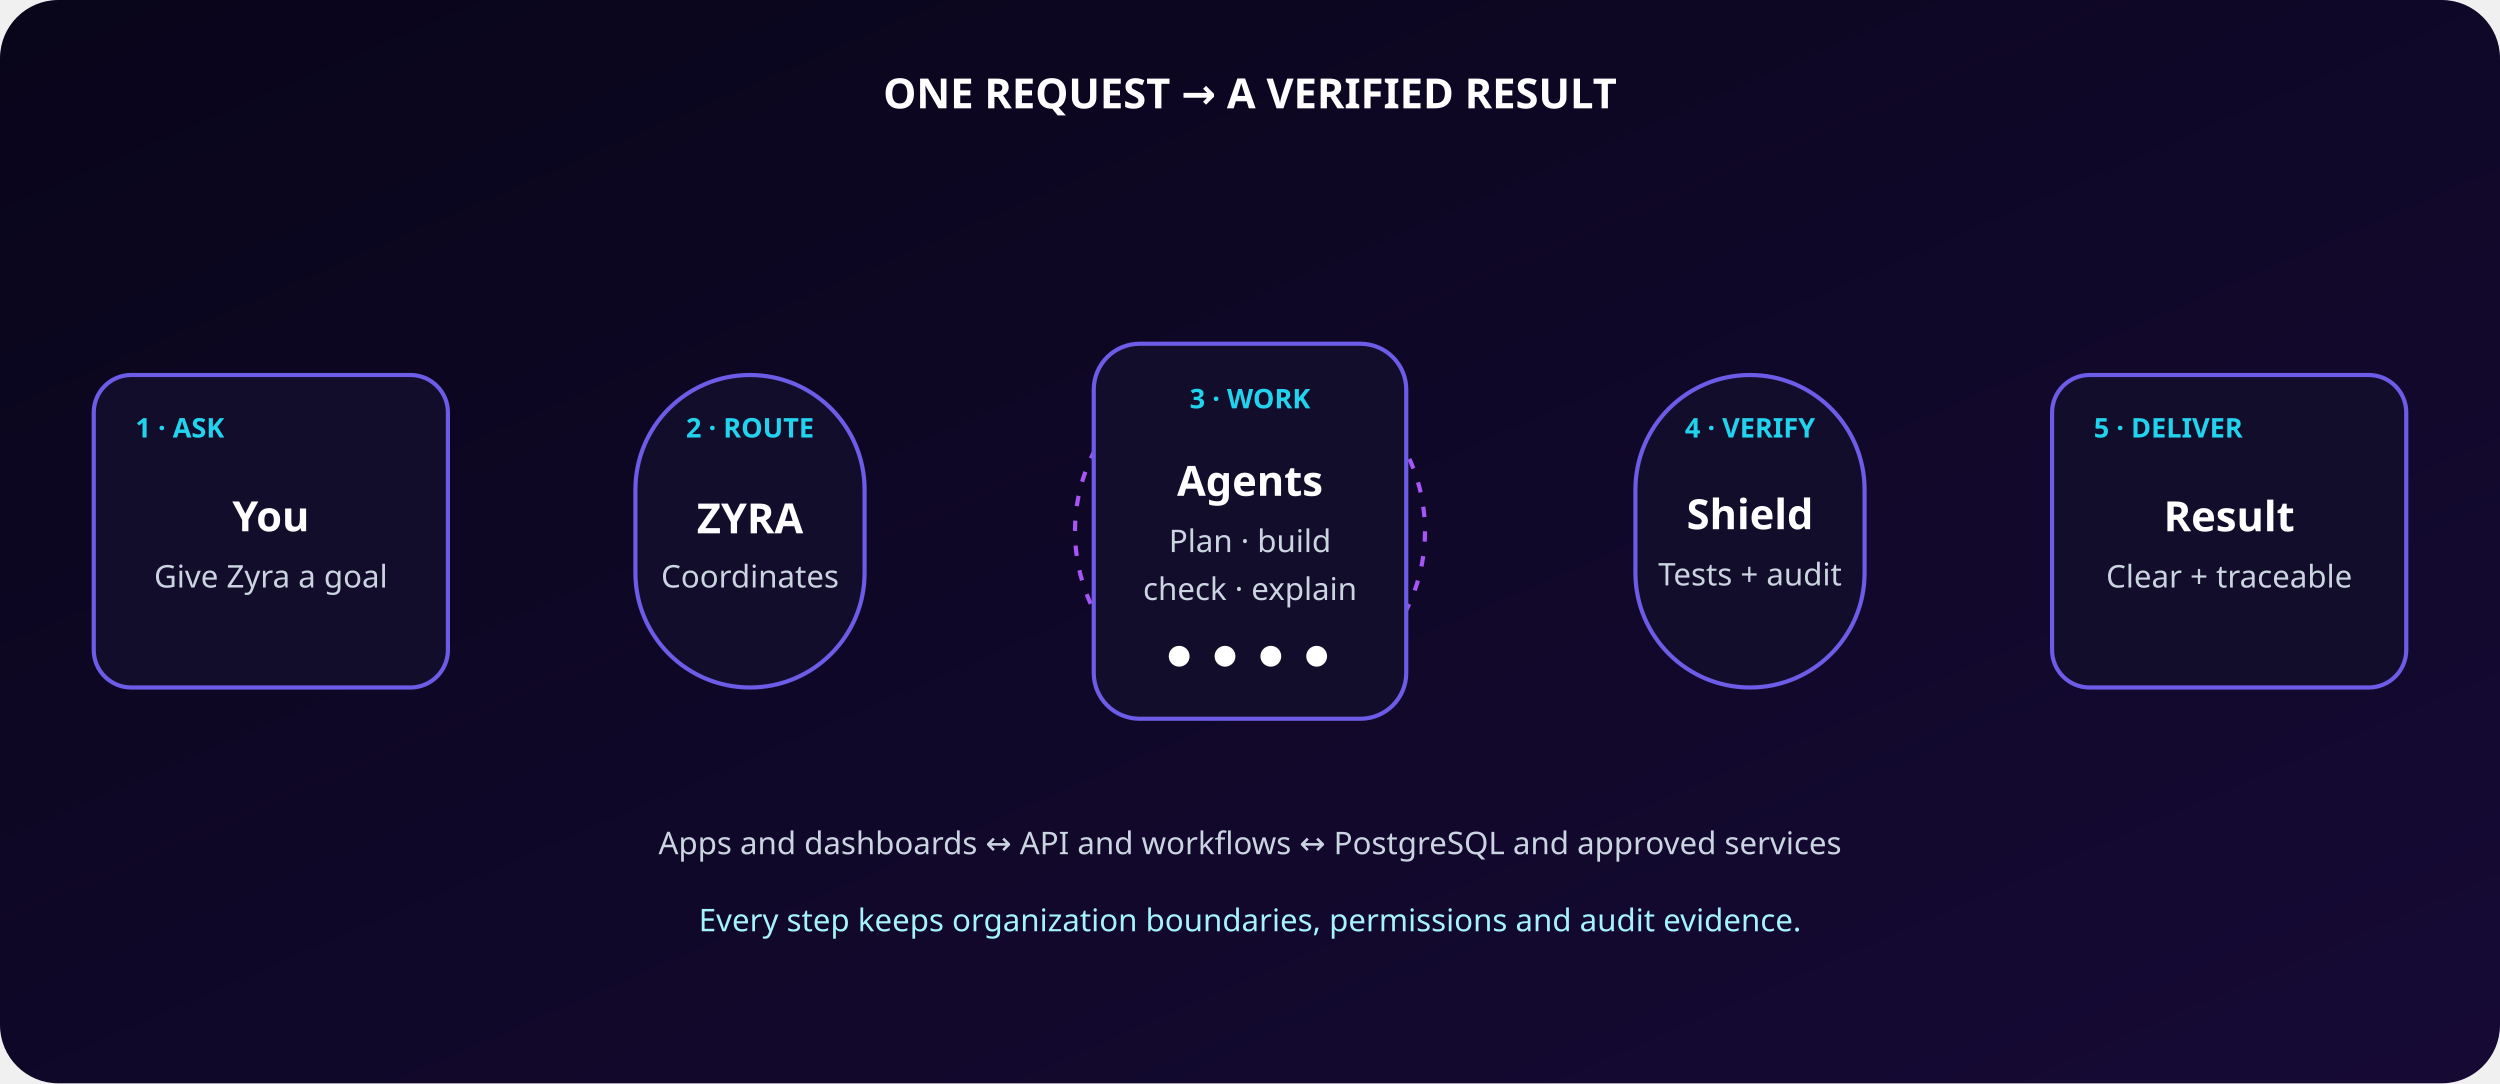
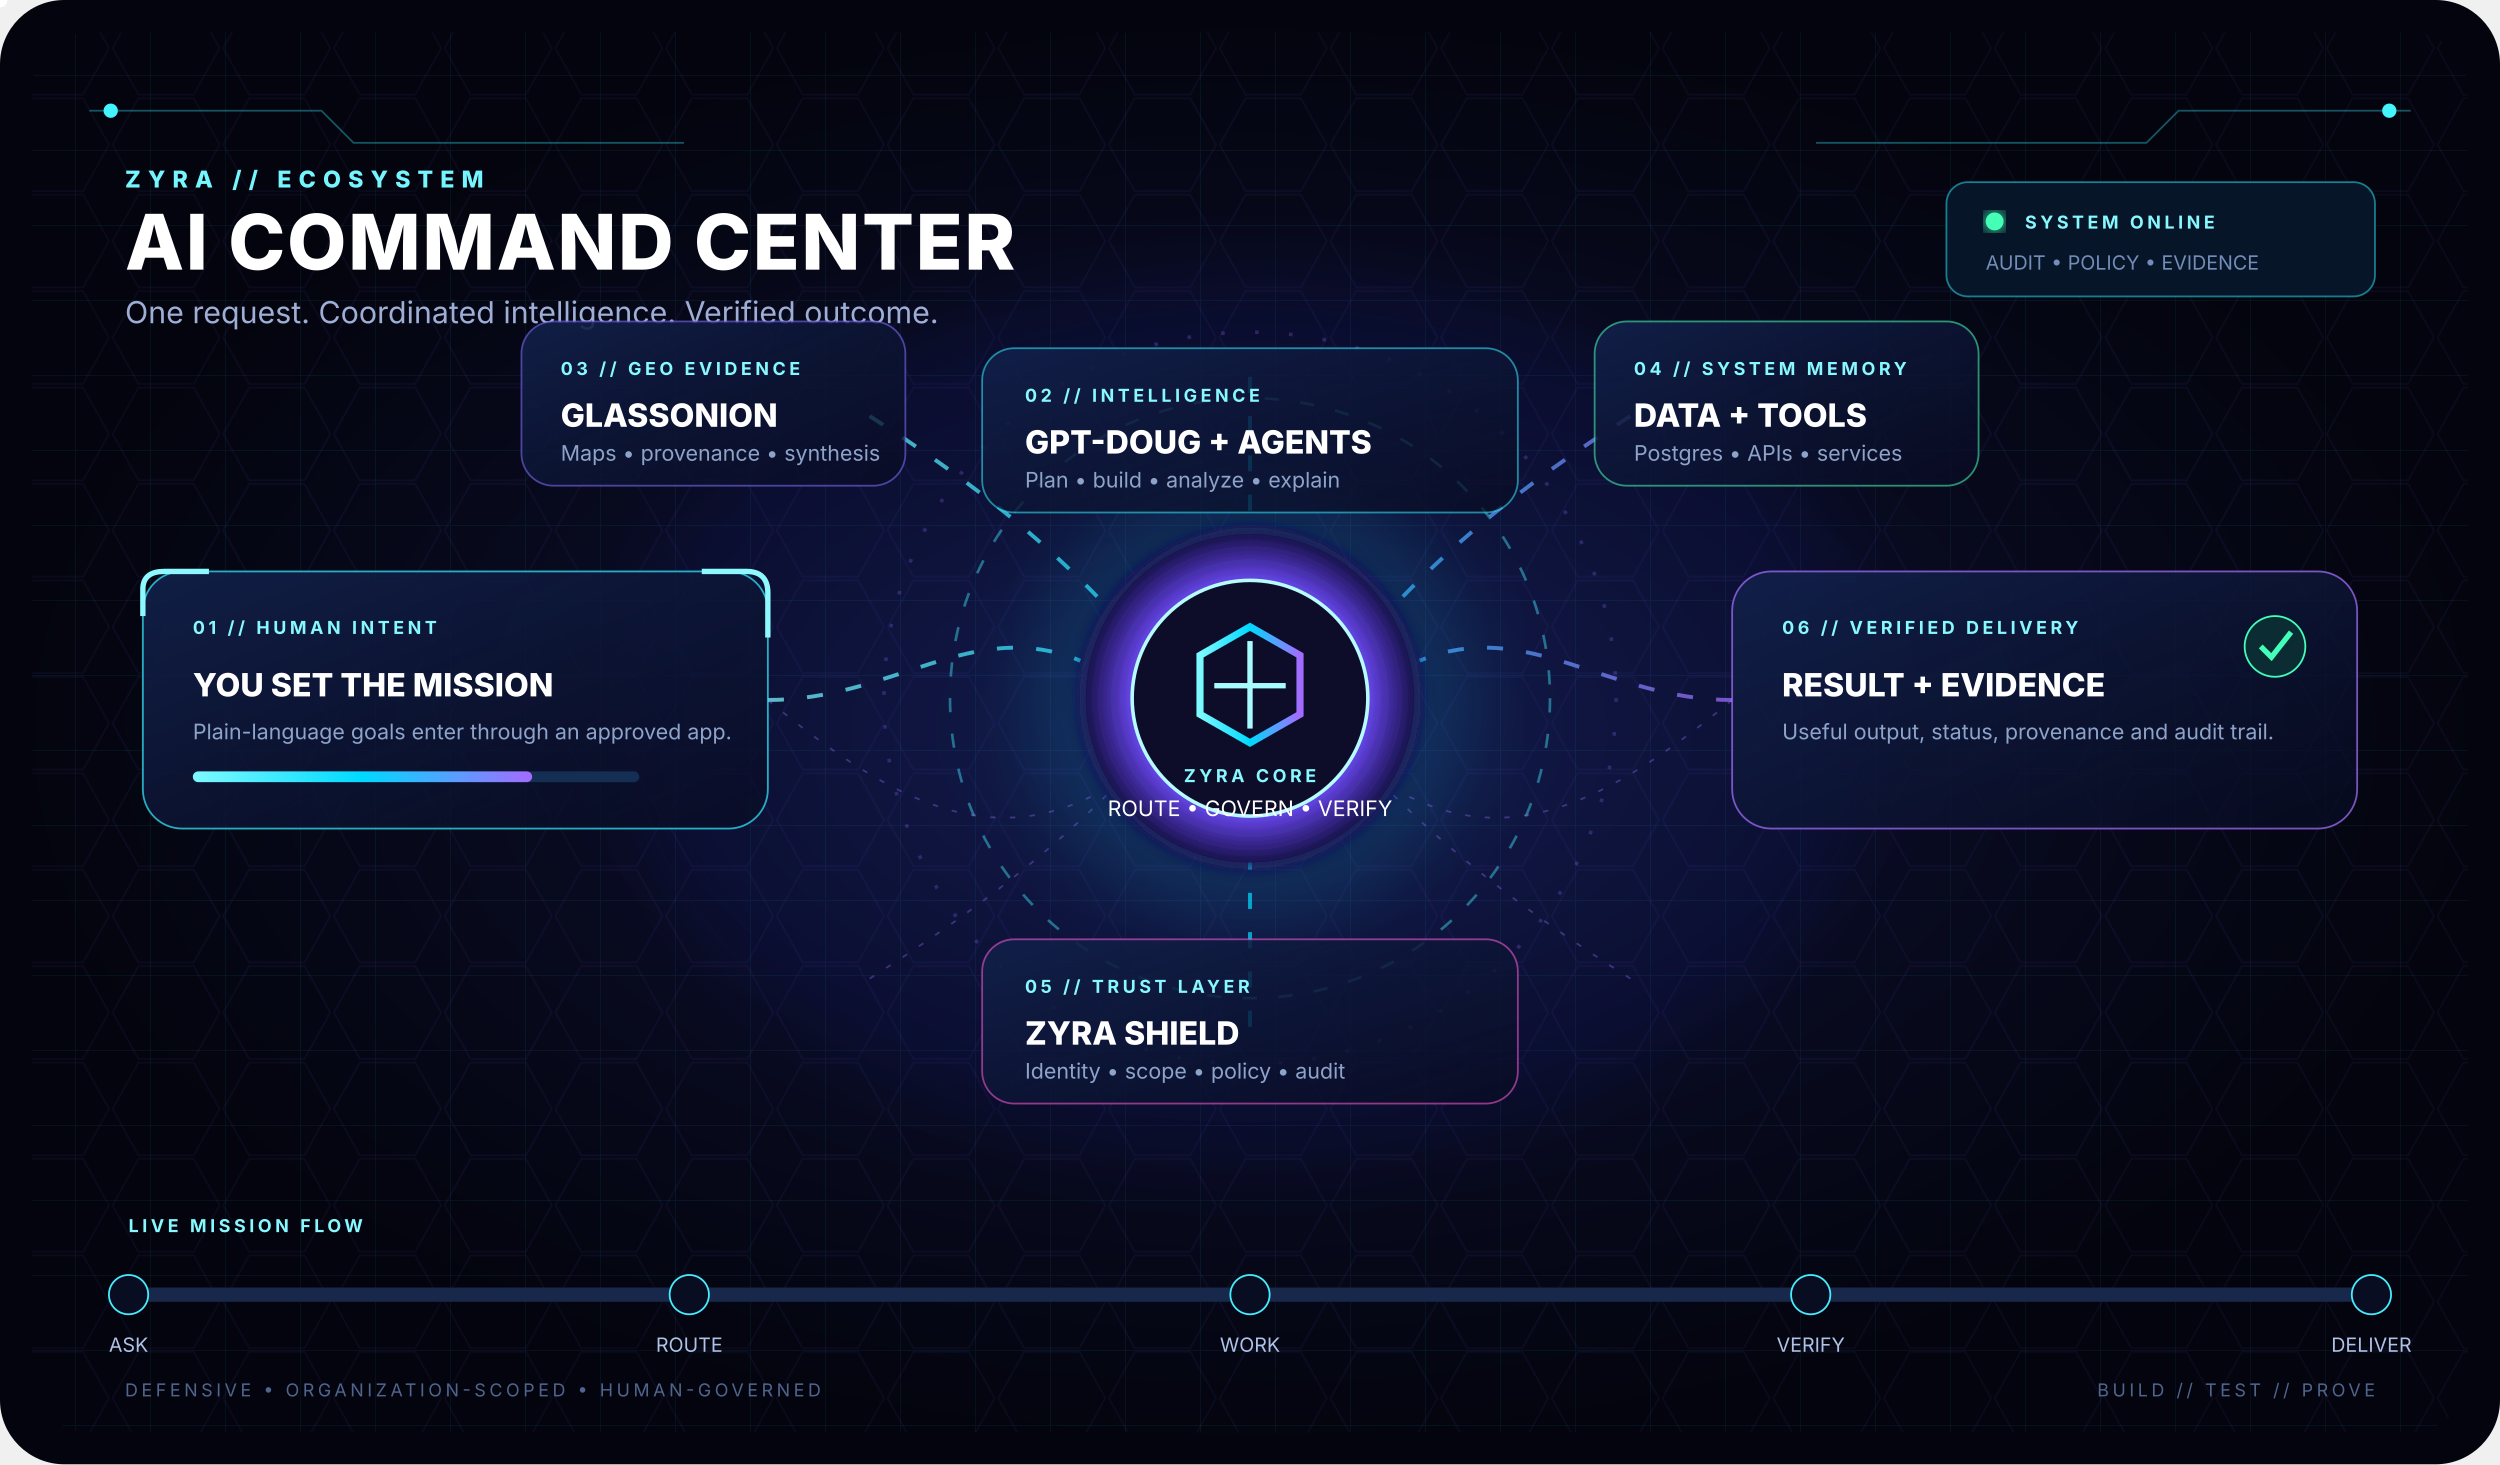
- <svg xmlns="http://www.w3.org/2000/svg" width="1200" height="520" viewBox="0 0 1200 520" role="img" aria-labelledby="title desc">
+ <svg xmlns="http://www.w3.org/2000/svg" width="1400" height="820" viewBox="0 0 1400 820" role="img" aria-labelledby="title desc">
  <defs>
-     <linearGradient id="bg" x1="0" y1="0" x2="1" y2="1">
-       <stop stop-color="#09051a" />
-       <stop offset="1" stop-color="#160a35" />
+     <radialGradient id="space">
+       <stop stop-color="#111a42" />
+       <stop offset=".5" stop-color="#090b22" />
+       <stop offset="1" stop-color="#03040d" />
+     </radialGradient>
+     <radialGradient id="core">
+       <stop stop-color="#fff" />
+       <stop offset=".13" stop-color="#9ffcff" />
+       <stop offset=".38" stop-color="#18d8ff" />
+       <stop offset=".68" stop-color="#7047ff" />
+       <stop offset="1" stop-color="#17134a" />
+     </radialGradient>
+     <linearGradient id="cyan" x1="0" x2="1">
+       <stop stop-color="#7df9ff" />
+       <stop offset=".5" stop-color="#00d9ff" />
+       <stop offset="1" stop-color="#a46bff" />
    </linearGradient>
-     <linearGradient id="glow" x1="0" y1="0" x2="1" y2="0">
-       <stop stop-color="#22d3ee" />
-       <stop offset="1" stop-color="#a855f7" />
+     <linearGradient id="panel" x1="0" y1="0" x2="1" y2="1">
+       <stop stop-color="#11204a" stop-opacity=".92" />
+       <stop offset="1" stop-color="#080b22" stop-opacity=".72" />
    </linearGradient>
-     <filter id="soft">
-       <feGaussianBlur stdDeviation="8" />
+     <pattern id="grid" width="42" height="42" patternUnits="userSpaceOnUse">
+       <path d="M42 0H0V42" fill="none" stroke="#2ae9ff" stroke-opacity=".07" />
+     </pattern>
+     <pattern id="hex" width="62" height="54" patternUnits="userSpaceOnUse">
+       <path d="M15.5 1h31L61 27 46.5 53h-31L1 27z" fill="none" stroke="#705dff" stroke-opacity=".065" />
+     </pattern>
+     <filter id="glow">
+       <feGaussianBlur stdDeviation="5" result="b" />
+       <feMerge>
+         <feMergeNode in="b" />
+         <feMergeNode in="b" />
+         <feMergeNode in="SourceGraphic" />
+       </feMerge>
    </filter>
+     <filter id="bigGlow">
+       <feGaussianBlur stdDeviation="18" />
+     </filter>
+     <clipPath id="screen">
+       <rect x="18" y="18" width="1364" height="784" rx="32" />
+     </clipPath>
    <style>
-     .card{fill:#130d2c;stroke:#6d5ce7;stroke-width:2}.label{fill:#fff;font:700 20px system-ui,sans-serif}.small{fill:#cbd5e1;font:15px system-ui,sans-serif}.step{fill:#22d3ee;font:700 13px system-ui,sans-serif}.line{stroke:url(#glow);stroke-width:5;stroke-linecap:round;stroke-dasharray:12 12;animation:move 1.4s linear infinite}.pulse{fill:#22d3ee;opacity:.35;animation:pulse 2s ease-in-out infinite}.orbit{fill:none;stroke:#a855f7;stroke-width:2;stroke-dasharray:5 7;transform-origin:600px 255px;animation:spin 8s linear infinite}.dot{fill:#fff;animation:blink 1.4s ease-in-out infinite}.delay1{animation-delay:.25s}.delay2{animation-delay:.5s}.delay3{animation-delay:.75s}@keyframes move{to{stroke-dashoffset:-24}}@keyframes pulse{50%{opacity:.08;transform:scale(1.08)}}@keyframes spin{to{transform:rotate(360deg)}}@keyframes blink{50%{opacity:.25}}
-     @media(prefers-reduced-motion:reduce){.line,.pulse,.orbit,.dot{animation:none}}
-   </style>
+   text{font-family:Inter,Segoe UI,Arial,sans-serif}.eyebrow{fill:#75f6ff;font-size:13px;font-weight:800;letter-spacing:4px}.title{fill:#fff;font-size:43px;font-weight:800;letter-spacing:1px}.sub{fill:#9faed5;font-size:17px}.nodeTitle{fill:#fff;font-size:18px;font-weight:800}.nodeSub{fill:#8ea3ca;font-size:12px}.tiny{fill:#88f8ff;font-size:10px;font-weight:700;letter-spacing:2px}.route{fill:none;stroke:url(#cyan);stroke-width:2.2;stroke-opacity:.72;stroke-dasharray:9 13;animation:flow 2.4s linear infinite}.route2{fill:none;stroke:#9a70ff;stroke-width:1;stroke-opacity:.35;stroke-dasharray:3 8;animation:flow 4s linear infinite reverse}.ring{fill:none;stroke:#45efff;stroke-width:1.5;stroke-opacity:.42;stroke-dasharray:8 12;transform-origin:700px 391px;animation:spin 18s linear infinite}.ring2{fill:none;stroke:#9f68ff;stroke-width:2;stroke-opacity:.25;stroke-dasharray:2 17;transform-origin:700px 391px;animation:spin 11s linear infinite reverse}.scan{fill:url(#cyan);opacity:.22;animation:scan 5s ease-in-out infinite}.pulse{transform-origin:700px 391px;animation:pulse 2.5s ease-out infinite}.float1{animation:float 4s ease-in-out infinite}.float2{animation:float 4.8s ease-in-out infinite reverse}.float3{animation:float 5.4s ease-in-out infinite}.particle{fill:#fff;filter:url(#glow)}.p1{offset-path:path('M430 392 C500 392 545 345 605 370');animation:travel 2.8s linear infinite}.p2{offset-path:path('M970 392 C900 392 855 345 795 370');animation:travel 3.1s linear infinite}.p3{offset-path:path('M700 211 C700 270 700 300 700 327');animation:travel 2.3s linear infinite}.p4{offset-path:path('M700 575 C700 525 700 490 700 455');animation:travel 2.6s linear infinite}.bar{animation:bar 3s ease-in-out infinite;transform-origin:left}.blink{animation:blink 1.6s ease-in-out infinite}.dash{stroke-dasharray:180 900;animation:dash 5s linear infinite}
+   @keyframes flow{to{stroke-dashoffset:-44}}@keyframes spin{to{transform:rotate(360deg)}}@keyframes pulse{0%{transform:scale(.85);opacity:.55}80%,100%{transform:scale(1.3);opacity:0}}@keyframes scan{0%,100%{transform:translateY(-250px)}50%{transform:translateY(530px)}}@keyframes float{50%{transform:translateY(-8px)}}@keyframes travel{to{offset-distance:100%}}@keyframes bar{50%{transform:scaleX(.68)}}@keyframes blink{50%{opacity:.3}}@keyframes dash{to{stroke-dashoffset:-1080}}
+   @media(prefers-reduced-motion:reduce){*{animation:none!important}}
+  </style>
  </defs>
-   <rect width="1200" height="520" rx="28" fill="url(#bg)" />
-   <text x="600" y="52" text-anchor="middle" class="label" font-size="28">ONE REQUEST → A VERIFIED RESULT</text>
-   <circle class="pulse" cx="360" cy="255" r="50" />
-   <circle class="pulse" cx="600" cy="255" r="62" />
-   <circle class="pulse" cx="840" cy="255" r="50" />
-   <path class="line" d="M215 255H305M415 255H525M675 255H785M895 255H985" />
-   <circle class="orbit" cx="600" cy="255" r="84" />
-   <rect class="card" x="45" y="180" width="170" height="150" rx="18" />
-   <text x="65" y="210" class="step">1 · ASK</text>
-   <text x="130" y="255" text-anchor="middle" class="label">You</text>
-   <text x="130" y="282" text-anchor="middle" class="small">Give Zyra a goal</text>
-   <rect class="card" x="305" y="180" width="110" height="150" rx="55" />
-   <text x="360" y="210" text-anchor="middle" class="step">2 · ROUTE</text>
-   <text x="360" y="256" text-anchor="middle" class="label">ZYRA</text>
-   <text x="360" y="282" text-anchor="middle" class="small">Coordinates</text>
-   <rect class="card" x="525" y="165" width="150" height="180" rx="22" />
-   <text x="600" y="196" text-anchor="middle" class="step">3 · WORK</text>
-   <text x="600" y="238" text-anchor="middle" class="label">Agents</text>
-   <text x="600" y="265" text-anchor="middle" class="small">Plan · build</text>
-   <text x="600" y="288" text-anchor="middle" class="small">check · explain</text>
-   <circle class="dot" cx="566" cy="315" r="5" />
-   <circle class="dot delay1" cx="588" cy="315" r="5" />
-   <circle class="dot delay2" cx="610" cy="315" r="5" />
-   <circle class="dot delay3" cx="632" cy="315" r="5" />
-   <rect class="card" x="785" y="180" width="110" height="150" rx="55" />
-   <text x="840" y="210" text-anchor="middle" class="step">4 · VERIFY</text>
-   <text x="840" y="254" text-anchor="middle" class="label">Shield</text>
-   <text x="840" y="281" text-anchor="middle" class="small">Tests + audit</text>
-   <rect class="card" x="985" y="180" width="170" height="150" rx="18" />
-   <text x="1005" y="210" class="step">5 · DELIVER</text>
-   <text x="1070" y="255" text-anchor="middle" class="label">Result</text>
-   <text x="1070" y="282" text-anchor="middle" class="small">Clear + traceable</text>
-   <text x="600" y="410" text-anchor="middle" class="small">Apps and dashboards ↔ API and workflows ↔ PostgreSQL and approved services</text>
-   <text x="600" y="447" text-anchor="middle" fill="#a5f3fc" font-family="system-ui,sans-serif" font-size="15">Every step keeps organization boundaries, permissions and audit evidence.</text>
+   <rect width="1400" height="820" rx="36" fill="url(#space)" />
+   <rect x="18" y="18" width="1364" height="784" rx="32" fill="url(#grid)" />
+   <rect x="18" y="18" width="1364" height="784" rx="32" fill="url(#hex)" />
+   <g clip-path="url(#screen)">
+     <rect class="scan" x="18" y="0" width="1364" height="3" />
+     <ellipse cx="700" cy="400" rx="355" ry="250" fill="#263bff" opacity=".07" filter="url(#bigGlow)" />
+   </g>
+   <path d="M50 62h130l18 18h185M1017 80h185l18-18h130" stroke="#38eaff" stroke-opacity=".35" fill="none" />
+   <circle cx="62" cy="62" r="4" fill="#43f4ff" class="blink" />
+   <circle cx="1338" cy="62" r="4" fill="#43f4ff" class="blink" />
+   <text x="70" y="105" class="eyebrow">ZYRA // ECOSYSTEM</text>
+   <text x="70" y="151" class="title">AI COMMAND CENTER</text>
+   <text x="70" y="181" class="sub">One request. Coordinated intelligence. Verified outcome.</text>
+   <g transform="translate(1090 102)">
+     <rect width="240" height="64" rx="12" fill="#061628" stroke="#2cecff" stroke-opacity=".5" />
+     <circle cx="27" cy="22" r="5" fill="#45ffb7" filter="url(#glow)" class="blink" />
+     <text x="44" y="26" class="tiny" fill="#45ffb7">SYSTEM ONLINE</text>
+     <text x="22" y="49" fill="#738cb8" font-size="11">AUDIT • POLICY • EVIDENCE</text>
+   </g>
+   <circle class="ring" cx="700" cy="391" r="168" />
+   <circle class="ring2" cx="700" cy="391" r="205" />
+   <circle cx="700" cy="391" r="128" fill="#12cfff" opacity=".12" filter="url(#bigGlow)" class="pulse" />
+   <path class="route" d="M430 392 C500 392 545 345 605 370M970 392 C900 392 855 345 795 370M700 211V327M700 575V455M487 233 C550 273 590 308 622 342M913 233 C850 273 810 308 778 342" />
+   <path class="route2" d="M430 392 C500 450 555 477 617 443M970 392 C900 450 845 477 783 443M487 548 C550 508 590 475 622 443M913 548 C850 508 810 475 778 443" />
+   <circle class="particle p1" r="4" />
+   <circle class="particle p2" r="4" />
+   <circle class="particle p3" r="4" />
+   <circle class="particle p4" r="4" />
+   <g filter="url(#glow)">
+     <circle cx="700" cy="391" r="92" fill="url(#core)" opacity=".93" />
+     <circle cx="700" cy="391" r="66" fill="#07102c" stroke="#b7fbff" stroke-width="2" />
+     <path d="M672 367l28-16 28 16v33l-28 16-28-16z" fill="none" stroke="url(#cyan)" stroke-width="4" />
+     <path d="M680 384h40M700 359v49" stroke="#a8fbff" stroke-width="3" />
+   </g>
+   <text x="700" y="438" text-anchor="middle" class="tiny">ZYRA CORE</text>
+   <text x="700" y="457" text-anchor="middle" fill="#fff" font-size="12">ROUTE • GOVERN • VERIFY</text>
+   <g class="float1" transform="translate(80 320)">
+     <rect width="350" height="144" rx="22" fill="url(#panel)" stroke="#32eaff" stroke-opacity=".72" />
+     <path d="M0 25V10Q0 0 12 0h25M313 0h25q12 0 12 12v25" stroke="#8df9ff" stroke-width="3" fill="none" />
+     <text x="28" y="35" class="tiny">01 // HUMAN INTENT</text>
+     <text x="28" y="70" class="nodeTitle">YOU SET THE MISSION</text>
+     <text x="28" y="94" class="nodeSub">Plain-language goals enter through an approved app.</text>
+     <rect x="28" y="112" width="250" height="6" rx="3" fill="#152e54" />
+     <rect class="bar" x="28" y="112" width="190" height="6" rx="3" fill="url(#cyan)" />
+   </g>
+   <g class="float2" transform="translate(970 320)">
+     <rect width="350" height="144" rx="22" fill="url(#panel)" stroke="#a56fff" stroke-opacity=".72" />
+     <text x="28" y="35" class="tiny">06 // VERIFIED DELIVERY</text>
+     <text x="28" y="70" class="nodeTitle">RESULT + EVIDENCE</text>
+     <text x="28" y="94" class="nodeSub">Useful output, status, provenance and audit trail.</text>
+     <circle cx="304" cy="42" r="17" fill="#0b2c32" stroke="#42ffba" />
+     <path d="M296 42l6 6 11-14" fill="none" stroke="#42ffba" stroke-width="3" />
+   </g>
+   <g class="float3" transform="translate(550 195)">
+     <rect width="300" height="92" rx="18" fill="url(#panel)" stroke="#33eaff" stroke-opacity=".55" />
+     <text x="24" y="30" class="tiny">02 // INTELLIGENCE</text>
+     <text x="24" y="59" class="nodeTitle">GPT-DOUG + AGENTS</text>
+     <text x="24" y="78" class="nodeSub">Plan • build • analyze • explain</text>
+   </g>
+   <g class="float2" transform="translate(550 526)">
+     <rect width="300" height="92" rx="18" fill="url(#panel)" stroke="#ff5bd7" stroke-opacity=".55" />
+     <text x="24" y="30" class="tiny">05 // TRUST LAYER</text>
+     <text x="24" y="59" class="nodeTitle">ZYRA SHIELD</text>
+     <text x="24" y="78" class="nodeSub">Identity • scope • policy • audit</text>
+   </g>
+   <g class="float1" transform="translate(292 180)">
+     <rect width="215" height="92" rx="18" fill="url(#panel)" stroke="#8170ff" stroke-opacity=".55" />
+     <text x="22" y="30" class="tiny">03 // GEO EVIDENCE</text>
+     <text x="22" y="59" class="nodeTitle">GLASSONION</text>
+     <text x="22" y="78" class="nodeSub">Maps • provenance • synthesis</text>
+   </g>
+   <g class="float3" transform="translate(893 180)">
+     <rect width="215" height="92" rx="18" fill="url(#panel)" stroke="#45ffb7" stroke-opacity=".55" />
+     <text x="22" y="30" class="tiny">04 // SYSTEM MEMORY</text>
+     <text x="22" y="59" class="nodeTitle">DATA + TOOLS</text>
+     <text x="22" y="78" class="nodeSub">Postgres • APIs • services</text>
+   </g>
+   <g transform="translate(72 690)">
+     <text class="tiny" x="0" y="0">LIVE MISSION FLOW</text>
+     <path d="M0 35H1256" stroke="#17284b" stroke-width="8" stroke-linecap="round" />
+     <path class="dash" d="M0 35H1256" stroke="url(#cyan)" stroke-width="8" stroke-linecap="round" />
+     <g fill="#080d22" stroke="#46edff">
+       <circle cx="0" cy="35" r="11" />
+       <circle cx="314" cy="35" r="11" />
+       <circle cx="628" cy="35" r="11" />
+       <circle cx="942" cy="35" r="11" />
+       <circle cx="1256" cy="35" r="11" />
+     </g>
+     <g fill="#afc2e8" font-size="11" text-anchor="middle">
+       <text x="0" y="67">ASK</text>
+       <text x="314" y="67">ROUTE</text>
+       <text x="628" y="67">WORK</text>
+       <text x="942" y="67">VERIFY</text>
+       <text x="1256" y="67">DELIVER</text>
+     </g>
+   </g>
+   <text x="70" y="782" fill="#50658d" font-size="10" letter-spacing="2">DEFENSIVE • ORGANIZATION-SCOPED • HUMAN-GOVERNED</text>
+   <text x="1330" y="782" text-anchor="end" fill="#50658d" font-size="10" letter-spacing="2">BUILD // TEST // PROVE</text>
</svg>
